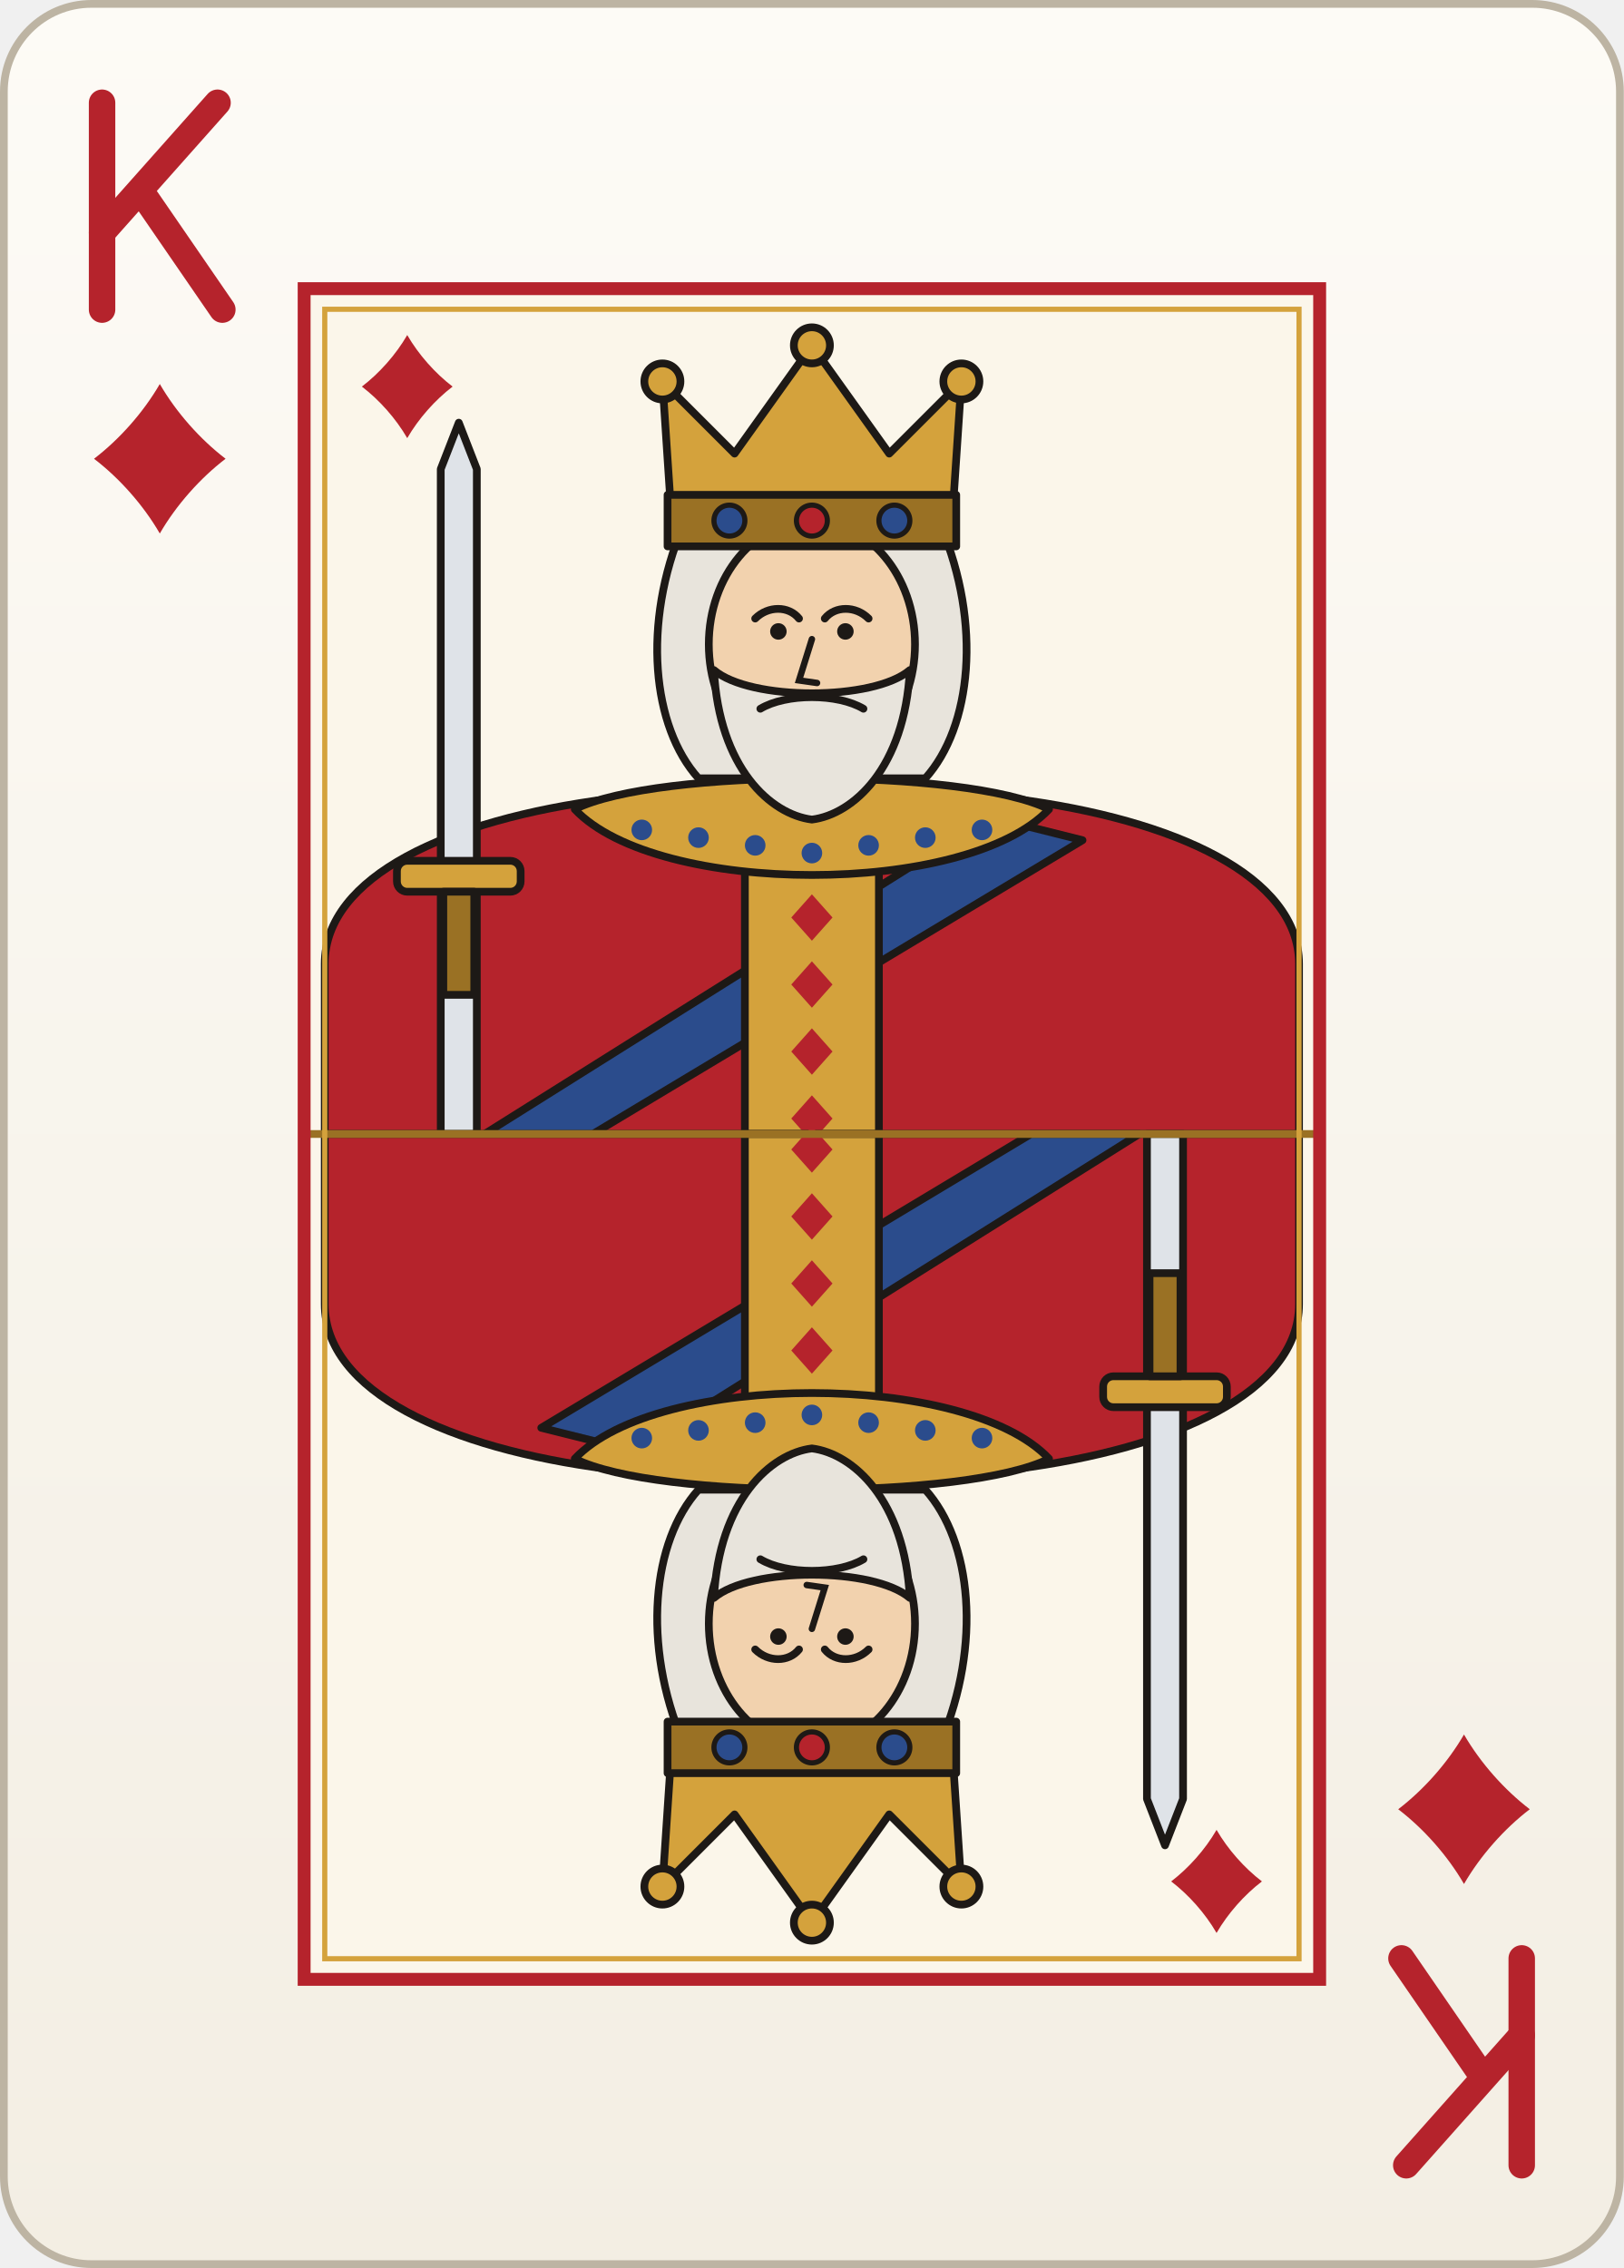
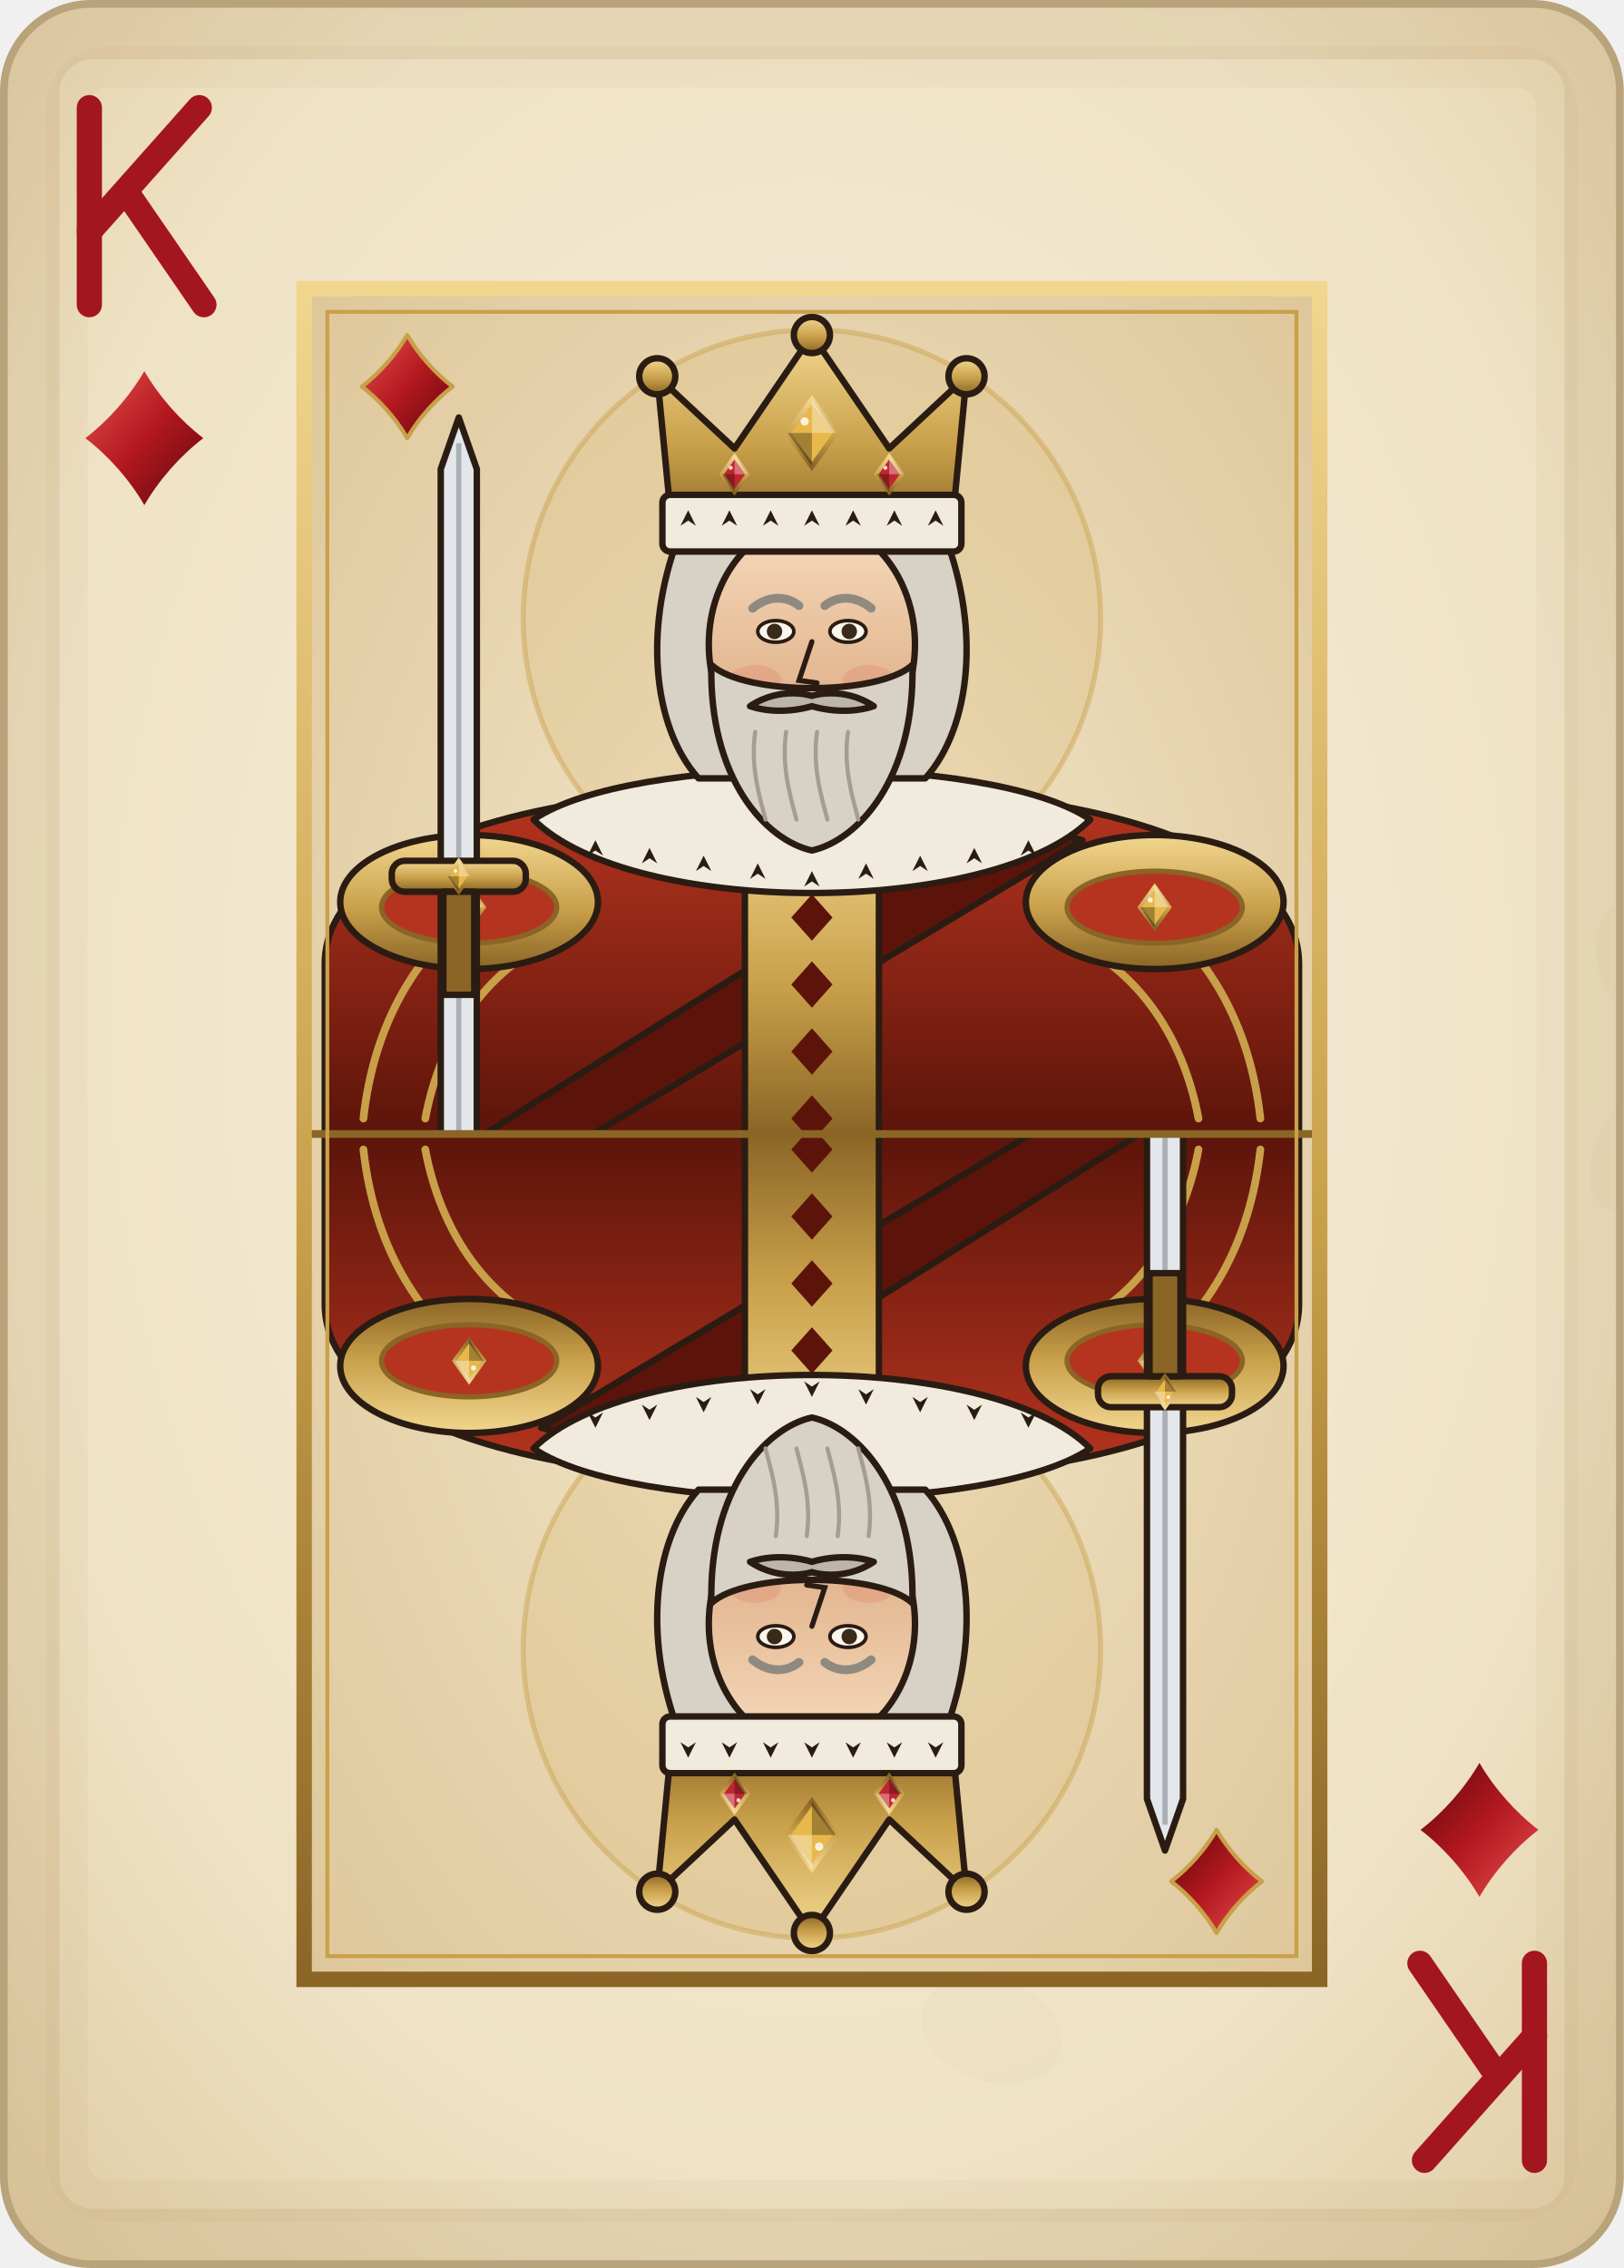
<svg xmlns="http://www.w3.org/2000/svg" version="1.2" baseProfile="tiny" viewBox="0 0 630 880" width="630" height="880">
  <defs>
-     <linearGradient id="face" x1="0" y1="0" x2="0" y2="1">
-       <stop offset="0" stop-color="#fdfbf6" />
-       <stop offset="1" stop-color="#f3eee3" />
-     </linearGradient>
+     <radialGradient id="paper" cx="0.5" cy="0.45" r="0.78">
+       <stop offset="0" stop-color="#f8f0de" />
+       <stop offset="0.65" stop-color="#efe2c5" />
+       <stop offset="1" stop-color="#dcc79c" />
+     </radialGradient>
+     <linearGradient id="pipRed" x1="0" y1="0" x2="1" y2="1">
+       <stop offset="0" stop-color="#e6524f" />
+       <stop offset="0.5" stop-color="#b3181f" />
+       <stop offset="1" stop-color="#5e070c" />
+     </linearGradient>
+     <linearGradient id="pipBlack" x1="0" y1="0" x2="1" y2="1">
+       <stop offset="0" stop-color="#4d4d58" />
+       <stop offset="0.5" stop-color="#1b1b21" />
+       <stop offset="1" stop-color="#030304" />
+     </linearGradient>
+     <linearGradient id="gold" x1="0" y1="0" x2="0" y2="1">
+       <stop offset="0" stop-color="#f1d68f" />
+       <stop offset="0.55" stop-color="#c9a04a" />
+       <stop offset="1" stop-color="#8a6526" />
+     </linearGradient>
+     <linearGradient id="skin" x1="0" y1="0" x2="0" y2="1">
+       <stop offset="0" stop-color="#f6dabb" />
+       <stop offset="1" stop-color="#d9a57c" />
+     </linearGradient>
+     <linearGradient id="robe" x1="0" y1="0" x2="0" y2="1">
+       <stop offset="0" stop-color="#b5341f" />
+       <stop offset="1" stop-color="#5c140a" />
+     </linearGradient>
+     <radialGradient id="panel" cx="0.5" cy="0.5" r="0.7">
+       <stop offset="0" stop-color="#f6ebd2" />
+       <stop offset="1" stop-color="#dec79a" />
+     </radialGradient>
  </defs>
-   <rect x="1.5" y="1.5" width="627" height="877" rx="34" ry="34" fill="url(#face)" stroke="#bdb4a3" stroke-width="3" />
-   <rect x="118" y="112" width="394" height="656" fill="#fbf6ea" />
+   <rect x="1.5" y="1.5" width="627" height="877" rx="34" ry="34" fill="url(#paper)" />
+   <ellipse cx="361" cy="593" rx="63" ry="58" transform="rotate(32 315.0 440.0)" fill="#9a7436" fill-opacity="0.023" />
+   <ellipse cx="494" cy="746" rx="28" ry="20" transform="rotate(19 315.0 440.0)" fill="#9a7436" fill-opacity="0.028" />
+   <ellipse cx="185" cy="410" rx="85" ry="50" transform="rotate(101 315.0 440.0)" fill="#9a7436" fill-opacity="0.028" />
+   <ellipse cx="474" cy="432" rx="66" ry="27" transform="rotate(33 315.0 440.0)" fill="#9a7436" fill-opacity="0.026" />
+   <ellipse cx="148" cy="460" rx="76" ry="33" transform="rotate(86 315.0 440.0)" fill="#9a7436" fill-opacity="0.022" />
+   <ellipse cx="539" cy="167" rx="28" ry="64" transform="rotate(48 315.0 440.0)" fill="#9a7436" fill-opacity="0.029" />
+   <ellipse cx="548" cy="188" rx="34" ry="29" transform="rotate(36 315.0 440.0)" fill="#9a7436" fill-opacity="0.035" />
+   <rect x="12" y="12" width="606" height="856" rx="24" fill="none" stroke="#9a7436" stroke-opacity="0.13" stroke-width="22" />
+   <rect x="26" y="26" width="578" height="828" rx="16" fill="none" stroke="#9a7436" stroke-opacity="0.05" stroke-width="16" />
+   <rect x="1.5" y="1.5" width="627" height="877" rx="34" ry="34" fill="none" stroke="#b8a37a" stroke-width="3" />
+   <rect x="118" y="112" width="394" height="656" fill="url(#panel)" />
  <g transform="translate(118 112)">
-     <path d="M8 328.0 L8 262 C8 228 56 206 118 198 L276 198 C338 206 386 228 386 262 L386 328.0 Z" fill="#b5232c" stroke="#1d1916" stroke-width="3" stroke-linejoin="round" />
-     <path d="M70 328.0 L266 205 L302 214 L112 328.0 Z" fill="#2b4c8c" stroke="#1d1916" stroke-width="3" stroke-linejoin="round" />
-     <rect x="171.0" y="200" width="52" height="128.0" fill="#d4a23c" stroke="#1d1916" stroke-width="3" stroke-linejoin="round" />
-     <path d="M197.0 209.0 L205.0 218.0 L197.0 227.0 L189.0 218.0 Z" fill="#b5232c" />
-     <path d="M197.0 235.0 L205.0 244.0 L197.0 253.0 L189.0 244.0 Z" fill="#b5232c" />
-     <path d="M197.0 261.0 L205.0 270.0 L197.0 279.0 L189.0 270.0 Z" fill="#b5232c" />
-     <path d="M197.0 287.0 L205.0 296.0 L197.0 305.0 L189.0 296.0 Z" fill="#b5232c" />
-     <path d="M197.0 313.0 L205.0 322.0 L197.0 331.0 L189.0 322.0 Z" fill="#b5232c" />
-     <path d="M105.0 202 C137.0 236 257.0 236 289.0 202 C257.0 186 137.0 186 105.0 202 Z" fill="#d4a23c" stroke="#1d1916" stroke-width="3" stroke-linejoin="round" />
-     <circle cx="131.0" cy="210" r="4" fill="#2b4c8c" />
-     <circle cx="153.0" cy="213" r="4" fill="#2b4c8c" />
-     <circle cx="175.0" cy="216" r="4" fill="#2b4c8c" />
-     <circle cx="197.0" cy="219" r="4" fill="#2b4c8c" />
-     <circle cx="219.0" cy="216" r="4" fill="#2b4c8c" />
-     <circle cx="241.0" cy="213" r="4" fill="#2b4c8c" />
-     <circle cx="263.0" cy="210" r="4" fill="#2b4c8c" />
-     <path d="M147.0 92 C131.0 130 135.0 170 153.0 190 L241.0 190 C259.0 170 263.0 130 247.0 92 Z" fill="#e8e4dc" stroke="#1d1916" stroke-width="3" stroke-linejoin="round" />
-     <ellipse cx="197.0" cy="138" rx="40" ry="48" fill="#f2d2ae" stroke="#1d1916" stroke-width="3" stroke-linejoin="round" />
-     <path d="M175.0 128 C180.0 123 188.0 123 192.0 128" fill="none" stroke="#1d1916" stroke-width="3" stroke-linecap="round" />
-     <path d="M202.0 128 C206.0 123 214.0 123 219.0 128" fill="none" stroke="#1d1916" stroke-width="3" stroke-linecap="round" />
-     <circle cx="184.0" cy="133" r="3.2" fill="#1d1916" />
-     <circle cx="210.0" cy="133" r="3.2" fill="#1d1916" />
-     <path d="M197.0 136 L192.0 152 L199.0 153" fill="none" stroke="#1d1916" stroke-width="2.5" stroke-linecap="round" />
-     <path d="M159.0 148 C161.0 186 181.0 204 197.0 206 C213.0 204 233.0 186 235.0 148 C221.0 160 173.0 160 159.0 148 Z" fill="#e8e4dc" stroke="#1d1916" stroke-width="3" stroke-linejoin="round" />
-     <path d="M177.0 163 C187.0 157 207.0 157 217.0 163" fill="none" stroke="#1d1916" stroke-width="3" stroke-linecap="round" />
-     <path d="M143.0 96 L139.0 36 L167.0 64 L197.0 22 L227.0 64 L255.0 36 L251.0 96 Z" fill="#d4a23c" stroke="#1d1916" stroke-width="3" stroke-linejoin="round" />
-     <rect x="141.0" y="80" width="112" height="20" fill="#9a7124" stroke="#1d1916" stroke-width="3" stroke-linejoin="round" />
-     <circle cx="165.0" cy="90" r="6" fill="#2b4c8c" stroke="#1d1916" stroke-width="2" />
-     <circle cx="197.0" cy="90" r="6" fill="#b5232c" stroke="#1d1916" stroke-width="2" />
-     <circle cx="229.0" cy="90" r="6" fill="#2b4c8c" stroke="#1d1916" stroke-width="2" />
-     <circle cx="139.0" cy="36" r="7" fill="#d4a23c" stroke="#1d1916" stroke-width="3" stroke-linejoin="round" />
-     <circle cx="197.0" cy="22" r="7" fill="#d4a23c" stroke="#1d1916" stroke-width="3" stroke-linejoin="round" />
-     <circle cx="255.0" cy="36" r="7" fill="#d4a23c" stroke="#1d1916" stroke-width="3" stroke-linejoin="round" />
-     <path d="M53 328.0 L53 70 L60 52 L67 70 L67 328.0 Z" fill="#dfe3e8" stroke="#1d1916" stroke-width="3" stroke-linejoin="round" />
-     <rect x="36" y="222" width="48" height="12" rx="4" fill="#d4a23c" stroke="#1d1916" stroke-width="3" stroke-linejoin="round" />
-     <rect x="54" y="234" width="12" height="40" fill="#9a7124" stroke="#1d1916" stroke-width="3" stroke-linejoin="round" />
-     <path transform=" translate(20.00 18.00) scale(0.4)" d="M50 0 C61 19 77 37 94 50 C77 63 61 81 50 100 C39 81 23 63 6 50 C23 37 39 19 50 0 Z" fill="#b5232c" />
+     <circle cx="197.0" cy="128" r="112" fill="#c9a04a" fill-opacity="0.16" />
+     <circle cx="197.0" cy="128" r="112" fill="none" stroke="#c9a04a" stroke-opacity="0.45" stroke-width="2" />
+     <path d="M8 328.0 L8 262 C8 228 56 206 118 198 L276 198 C338 206 386 228 386 262 L386 328.0 Z" fill="url(#robe)" stroke="#2a1c12" stroke-width="2.5" stroke-linejoin="round" />
+     <path d="M47 322.0 C53 290 71 262 103 250 M23 322.0 C27 286 43 256 73 236" fill="none" stroke="#c9a04a" stroke-width="3" stroke-linecap="round" />
+     <path d="M347 322.0 C341 290 323 262 291 250 M371 322.0 C367 286 351 256 321 236" fill="none" stroke="#c9a04a" stroke-width="3" stroke-linecap="round" />
+     <path d="M70 328.0 L266 205 L302 214 L112 328.0 Z" fill="#5c140a" stroke="#2a1c12" stroke-width="2.5" stroke-linejoin="round" />
+     <ellipse cx="64" cy="238" rx="50" ry="26" fill="url(#gold)" stroke="#2a1c12" stroke-width="2.5" stroke-linejoin="round" />
+     <ellipse cx="64" cy="240" rx="34" ry="14" fill="#b5341f" stroke="#8a6526" stroke-width="2" />
+     <path d="M64 232 L69.76 240 L64 248 L58.24 240 Z" fill="#e8b84a" stroke="url(#gold)" stroke-width="1.5" />
+     <path d="M64 232 L69.76 240 L64 240 Z" fill="#ffffff" fill-opacity="0.35" />
+     <path d="M64 248 L58.24 240 L64 240 Z" fill="#000000" fill-opacity="0.3" />
+     <circle cx="62.3" cy="237.2" r="1.0" fill="#ffffff" fill-opacity="0.8" />
+     <ellipse cx="330" cy="238" rx="50" ry="26" fill="url(#gold)" stroke="#2a1c12" stroke-width="2.5" stroke-linejoin="round" />
+     <ellipse cx="330" cy="240" rx="34" ry="14" fill="#b5341f" stroke="#8a6526" stroke-width="2" />
+     <path d="M330 232 L335.76 240 L330 248 L324.24 240 Z" fill="#e8b84a" stroke="url(#gold)" stroke-width="1.5" />
+     <path d="M330 232 L335.76 240 L330 240 Z" fill="#ffffff" fill-opacity="0.35" />
+     <path d="M330 248 L324.24 240 L330 240 Z" fill="#000000" fill-opacity="0.3" />
+     <circle cx="328.3" cy="237.2" r="1.0" fill="#ffffff" fill-opacity="0.8" />
+     <rect x="171.0" y="200" width="52" height="128.0" fill="url(#gold)" stroke="#2a1c12" stroke-width="2.5" stroke-linejoin="round" />
+     <path d="M197.0 209.0 L205.0 218.0 L197.0 227.0 L189.0 218.0 Z" fill="#5c140a" />
+     <path d="M197.0 235.0 L205.0 244.0 L197.0 253.0 L189.0 244.0 Z" fill="#5c140a" />
+     <path d="M197.0 261.0 L205.0 270.0 L197.0 279.0 L189.0 270.0 Z" fill="#5c140a" />
+     <path d="M197.0 287.0 L205.0 296.0 L197.0 305.0 L189.0 296.0 Z" fill="#5c140a" />
+     <path d="M197.0 313.0 L205.0 322.0 L197.0 331.0 L189.0 322.0 Z" fill="#5c140a" />
+     <path d="M89.0 206 C127.0 244 267.0 244 305.0 206 C267.0 180 127.0 180 89.0 206 Z" fill="#f1ebdd" stroke="#2a1c12" stroke-width="2.5" stroke-linejoin="round" />
+     <path d="M113.0 214 l-3 6 l3 -2 l3 2 Z" fill="#2a1c12" />
+     <path d="M134.0 217 l-3 6 l3 -2 l3 2 Z" fill="#2a1c12" />
+     <path d="M155.0 220 l-3 6 l3 -2 l3 2 Z" fill="#2a1c12" />
+     <path d="M176.0 223 l-3 6 l3 -2 l3 2 Z" fill="#2a1c12" />
+     <path d="M197.0 226 l-3 6 l3 -2 l3 2 Z" fill="#2a1c12" />
+     <path d="M218.0 223 l-3 6 l3 -2 l3 2 Z" fill="#2a1c12" />
+     <path d="M239.0 220 l-3 6 l3 -2 l3 2 Z" fill="#2a1c12" />
+     <path d="M260.0 217 l-3 6 l3 -2 l3 2 Z" fill="#2a1c12" />
+     <path d="M281.0 214 l-3 6 l3 -2 l3 2 Z" fill="#2a1c12" />
+     <rect x="181.0" y="170" width="32" height="26" fill="url(#skin)" stroke="#2a1c12" stroke-width="2.5" stroke-linejoin="round" />
+     <path d="M147.0 92 C131.0 130 135.0 170 153.0 190 L241.0 190 C259.0 170 263.0 130 247.0 92 Z" fill="#d8d2c6" stroke="#2a1c12" stroke-width="2.5" stroke-linejoin="round" />
+     <ellipse cx="197.0" cy="138" rx="40" ry="48" fill="url(#skin)" stroke="#2a1c12" stroke-width="2.5" stroke-linejoin="round" />
+     <ellipse cx="175.0" cy="152" rx="10" ry="6" fill="#e0866f" fill-opacity="0.35" />
+     <ellipse cx="183.0" cy="133" rx="7" ry="4.2" fill="#fbf7ef" stroke="#2a1c12" stroke-width="1.4" />
+     <circle cx="182.5" cy="133" r="3" fill="#3a2a1a" />
+     <path d="M174.0 124 C180.0 119 187.0 119 192.0 123" fill="none" stroke="#8f8a80" stroke-width="3.4" stroke-linecap="round" />
+     <ellipse cx="219.0" cy="152" rx="10" ry="6" fill="#e0866f" fill-opacity="0.35" />
+     <ellipse cx="211.0" cy="133" rx="7" ry="4.2" fill="#fbf7ef" stroke="#2a1c12" stroke-width="1.4" />
+     <circle cx="211.5" cy="133" r="3" fill="#3a2a1a" />
+     <path d="M220.0 124 C214.0 119 207.0 119 202.0 123" fill="none" stroke="#8f8a80" stroke-width="3.4" stroke-linecap="round" />
+     <path d="M197.0 137 L192.0 152 L199.0 153" fill="none" stroke="#2a1c12" stroke-linecap="round" stroke-width="2" />
+     <path d="M158.0 146 C157.0 190 179.0 214 197.0 218 C215.0 214 237.0 190 236.0 146 C223.0 158 171.0 158 158.0 146 Z" fill="#d8d2c6" stroke="#2a1c12" stroke-width="2.5" stroke-linejoin="round" />
+     <path d="M175.0 172 C173.0 186 177.0 198 179.0 206" fill="none" stroke="#a49d90" stroke-width="1.6" stroke-linecap="round" />
+     <path d="M187.0 172 C185.0 186 189.0 198 191.0 206" fill="none" stroke="#a49d90" stroke-width="1.6" stroke-linecap="round" />
+     <path d="M199.0 172 C197.0 186 201.0 198 203.0 206" fill="none" stroke="#a49d90" stroke-width="1.6" stroke-linecap="round" />
+     <path d="M211.0 172 C209.0 186 213.0 198 215.0 206" fill="none" stroke="#a49d90" stroke-width="1.6" stroke-linecap="round" />
+     <path d="M173.0 162 C185.0 154 197.0 158 197.0 158 C197.0 158 209.0 154 221.0 162 C209.0 166 197.0 162 197.0 162 C197.0 162 185.0 166 173.0 162 Z" fill="#bdb6a8" stroke="#2a1c12" stroke-width="2.5" stroke-linejoin="round" />
+     <path d="M143.0 96 L137.0 34 L167.0 62 L197.0 18 L227.0 62 L257.0 34 L251.0 96 Z" fill="url(#gold)" stroke="#2a1c12" stroke-width="2.5" stroke-linejoin="round" />
+     <rect x="139.0" y="80" width="116" height="22" rx="3" fill="#f1ebdd" stroke="#2a1c12" stroke-width="2.5" stroke-linejoin="round" />
+     <path d="M149.0 86 l-3 6 l3 -2 l3 2 Z" fill="#2a1c12" />
+     <path d="M165.0 86 l-3 6 l3 -2 l3 2 Z" fill="#2a1c12" />
+     <path d="M181.0 86 l-3 6 l3 -2 l3 2 Z" fill="#2a1c12" />
+     <path d="M197.0 86 l-3 6 l3 -2 l3 2 Z" fill="#2a1c12" />
+     <path d="M213.0 86 l-3 6 l3 -2 l3 2 Z" fill="#2a1c12" />
+     <path d="M229.0 86 l-3 6 l3 -2 l3 2 Z" fill="#2a1c12" />
+     <path d="M245.0 86 l-3 6 l3 -2 l3 2 Z" fill="#2a1c12" />
+     <circle cx="137.0" cy="34" r="7" fill="url(#gold)" stroke="#2a1c12" stroke-width="2.5" stroke-linejoin="round" />
+     <circle cx="197.0" cy="18" r="7" fill="url(#gold)" stroke="#2a1c12" stroke-width="2.5" stroke-linejoin="round" />
+     <circle cx="257.0" cy="34" r="7" fill="url(#gold)" stroke="#2a1c12" stroke-width="2.5" stroke-linejoin="round" />
+     <path d="M197.0 43 L206.36 56 L197.0 69 L187.64 56 Z" fill="#e8b84a" stroke="url(#gold)" stroke-width="2.1" />
+     <path d="M197.0 43 L206.36 56 L197.0 56 Z" fill="#ffffff" fill-opacity="0.35" />
+     <path d="M197.0 69 L187.64 56 L197.0 56 Z" fill="#000000" fill-opacity="0.3" />
+     <circle cx="194.2" cy="51.5" r="1.6" fill="#ffffff" fill-opacity="0.8" />
+     <path d="M167.0 65 L172.04 72 L167.0 79 L161.96 72 Z" fill="#c0262e" stroke="url(#gold)" stroke-width="1.5" />
+     <path d="M167.0 65 L172.04 72 L167.0 72 Z" fill="#ffffff" fill-opacity="0.35" />
+     <path d="M167.0 79 L161.96 72 L167.0 72 Z" fill="#000000" fill-opacity="0.3" />
+     <circle cx="165.5" cy="69.5" r="0.8" fill="#ffffff" fill-opacity="0.8" />
+     <path d="M227.0 65 L232.04 72 L227.0 79 L221.96 72 Z" fill="#c0262e" stroke="url(#gold)" stroke-width="1.5" />
+     <path d="M227.0 65 L232.04 72 L227.0 72 Z" fill="#ffffff" fill-opacity="0.35" />
+     <path d="M227.0 79 L221.96 72 L227.0 72 Z" fill="#000000" fill-opacity="0.3" />
+     <circle cx="225.5" cy="69.5" r="0.8" fill="#ffffff" fill-opacity="0.8" />
+     <path d="M53 328.0 L53 70 L60 50 L67 70 L67 328.0 Z" fill="#e3e6ea" stroke="#2a1c12" stroke-width="2.5" stroke-linejoin="round" />
+     <path d="M60 60 L60 328.0" stroke="#a9afb7" stroke-width="2" />
+     <rect x="34" y="222" width="52" height="12" rx="5" fill="url(#gold)" stroke="#2a1c12" stroke-width="2.5" stroke-linejoin="round" />
+     <rect x="54" y="234" width="12" height="40" fill="#8a6526" stroke="#2a1c12" stroke-width="2.5" stroke-linejoin="round" />
+     <path d="M60 222 L64.32 228 L60 234 L55.68 228 Z" fill="#e8b84a" stroke="url(#gold)" stroke-width="1.5" />
+     <path d="M60 222 L64.32 228 L60 228 Z" fill="#ffffff" fill-opacity="0.35" />
+     <path d="M60 234 L55.68 228 L60 228 Z" fill="#000000" fill-opacity="0.3" />
+     <circle cx="58.7" cy="225.9" r="0.7" fill="#ffffff" fill-opacity="0.8" />
+     <path transform="translate(20.00 18.00) scale(0.4)" d="M50 0 C61 19 77 37 94 50 C77 63 61 81 50 100 C39 81 23 63 6 50 C23 37 39 19 50 0 Z" fill="url(#pipRed)" stroke="#c9a04a" stroke-width="4.00" stroke-linejoin="round" />
  </g>
  <g transform="rotate(180 315.0 440.0) translate(118 112)">
-     <path d="M8 328.0 L8 262 C8 228 56 206 118 198 L276 198 C338 206 386 228 386 262 L386 328.0 Z" fill="#b5232c" stroke="#1d1916" stroke-width="3" stroke-linejoin="round" />
-     <path d="M70 328.0 L266 205 L302 214 L112 328.0 Z" fill="#2b4c8c" stroke="#1d1916" stroke-width="3" stroke-linejoin="round" />
-     <rect x="171.0" y="200" width="52" height="128.0" fill="#d4a23c" stroke="#1d1916" stroke-width="3" stroke-linejoin="round" />
-     <path d="M197.0 209.0 L205.0 218.0 L197.0 227.0 L189.0 218.0 Z" fill="#b5232c" />
-     <path d="M197.0 235.0 L205.0 244.0 L197.0 253.0 L189.0 244.0 Z" fill="#b5232c" />
-     <path d="M197.0 261.0 L205.0 270.0 L197.0 279.0 L189.0 270.0 Z" fill="#b5232c" />
-     <path d="M197.0 287.0 L205.0 296.0 L197.0 305.0 L189.0 296.0 Z" fill="#b5232c" />
-     <path d="M197.0 313.0 L205.0 322.0 L197.0 331.0 L189.0 322.0 Z" fill="#b5232c" />
-     <path d="M105.0 202 C137.0 236 257.0 236 289.0 202 C257.0 186 137.0 186 105.0 202 Z" fill="#d4a23c" stroke="#1d1916" stroke-width="3" stroke-linejoin="round" />
-     <circle cx="131.0" cy="210" r="4" fill="#2b4c8c" />
-     <circle cx="153.0" cy="213" r="4" fill="#2b4c8c" />
-     <circle cx="175.0" cy="216" r="4" fill="#2b4c8c" />
-     <circle cx="197.0" cy="219" r="4" fill="#2b4c8c" />
-     <circle cx="219.0" cy="216" r="4" fill="#2b4c8c" />
-     <circle cx="241.0" cy="213" r="4" fill="#2b4c8c" />
-     <circle cx="263.0" cy="210" r="4" fill="#2b4c8c" />
-     <path d="M147.0 92 C131.0 130 135.0 170 153.0 190 L241.0 190 C259.0 170 263.0 130 247.0 92 Z" fill="#e8e4dc" stroke="#1d1916" stroke-width="3" stroke-linejoin="round" />
-     <ellipse cx="197.0" cy="138" rx="40" ry="48" fill="#f2d2ae" stroke="#1d1916" stroke-width="3" stroke-linejoin="round" />
-     <path d="M175.0 128 C180.0 123 188.0 123 192.0 128" fill="none" stroke="#1d1916" stroke-width="3" stroke-linecap="round" />
-     <path d="M202.0 128 C206.0 123 214.0 123 219.0 128" fill="none" stroke="#1d1916" stroke-width="3" stroke-linecap="round" />
-     <circle cx="184.0" cy="133" r="3.2" fill="#1d1916" />
-     <circle cx="210.0" cy="133" r="3.2" fill="#1d1916" />
-     <path d="M197.0 136 L192.0 152 L199.0 153" fill="none" stroke="#1d1916" stroke-width="2.5" stroke-linecap="round" />
-     <path d="M159.0 148 C161.0 186 181.0 204 197.0 206 C213.0 204 233.0 186 235.0 148 C221.0 160 173.0 160 159.0 148 Z" fill="#e8e4dc" stroke="#1d1916" stroke-width="3" stroke-linejoin="round" />
-     <path d="M177.0 163 C187.0 157 207.0 157 217.0 163" fill="none" stroke="#1d1916" stroke-width="3" stroke-linecap="round" />
-     <path d="M143.0 96 L139.0 36 L167.0 64 L197.0 22 L227.0 64 L255.0 36 L251.0 96 Z" fill="#d4a23c" stroke="#1d1916" stroke-width="3" stroke-linejoin="round" />
-     <rect x="141.0" y="80" width="112" height="20" fill="#9a7124" stroke="#1d1916" stroke-width="3" stroke-linejoin="round" />
-     <circle cx="165.0" cy="90" r="6" fill="#2b4c8c" stroke="#1d1916" stroke-width="2" />
-     <circle cx="197.0" cy="90" r="6" fill="#b5232c" stroke="#1d1916" stroke-width="2" />
-     <circle cx="229.0" cy="90" r="6" fill="#2b4c8c" stroke="#1d1916" stroke-width="2" />
-     <circle cx="139.0" cy="36" r="7" fill="#d4a23c" stroke="#1d1916" stroke-width="3" stroke-linejoin="round" />
-     <circle cx="197.0" cy="22" r="7" fill="#d4a23c" stroke="#1d1916" stroke-width="3" stroke-linejoin="round" />
-     <circle cx="255.0" cy="36" r="7" fill="#d4a23c" stroke="#1d1916" stroke-width="3" stroke-linejoin="round" />
-     <path d="M53 328.0 L53 70 L60 52 L67 70 L67 328.0 Z" fill="#dfe3e8" stroke="#1d1916" stroke-width="3" stroke-linejoin="round" />
-     <rect x="36" y="222" width="48" height="12" rx="4" fill="#d4a23c" stroke="#1d1916" stroke-width="3" stroke-linejoin="round" />
-     <rect x="54" y="234" width="12" height="40" fill="#9a7124" stroke="#1d1916" stroke-width="3" stroke-linejoin="round" />
-     <path transform=" translate(20.00 18.00) scale(0.4)" d="M50 0 C61 19 77 37 94 50 C77 63 61 81 50 100 C39 81 23 63 6 50 C23 37 39 19 50 0 Z" fill="#b5232c" />
-   </g>
-   <path d="M118 440.0 L512 440.0" stroke="#9a7124" stroke-width="3" />
-   <rect x="118" y="112" width="394" height="656" fill="none" stroke="#b5232c" stroke-width="5" />
-   <rect x="126" y="120" width="378" height="640" fill="none" stroke="#d4a23c" stroke-width="2" />
-   <g transform="translate(34.00 38.00) scale(0.9333 0.9333)" fill="none" stroke="#b5232c" stroke-width="11.0" stroke-linecap="round" stroke-linejoin="round">
+     <circle cx="197.0" cy="128" r="112" fill="#c9a04a" fill-opacity="0.16" />
+     <circle cx="197.0" cy="128" r="112" fill="none" stroke="#c9a04a" stroke-opacity="0.45" stroke-width="2" />
+     <path d="M8 328.0 L8 262 C8 228 56 206 118 198 L276 198 C338 206 386 228 386 262 L386 328.0 Z" fill="url(#robe)" stroke="#2a1c12" stroke-width="2.5" stroke-linejoin="round" />
+     <path d="M47 322.0 C53 290 71 262 103 250 M23 322.0 C27 286 43 256 73 236" fill="none" stroke="#c9a04a" stroke-width="3" stroke-linecap="round" />
+     <path d="M347 322.0 C341 290 323 262 291 250 M371 322.0 C367 286 351 256 321 236" fill="none" stroke="#c9a04a" stroke-width="3" stroke-linecap="round" />
+     <path d="M70 328.0 L266 205 L302 214 L112 328.0 Z" fill="#5c140a" stroke="#2a1c12" stroke-width="2.5" stroke-linejoin="round" />
+     <ellipse cx="64" cy="238" rx="50" ry="26" fill="url(#gold)" stroke="#2a1c12" stroke-width="2.5" stroke-linejoin="round" />
+     <ellipse cx="64" cy="240" rx="34" ry="14" fill="#b5341f" stroke="#8a6526" stroke-width="2" />
+     <path d="M64 232 L69.76 240 L64 248 L58.24 240 Z" fill="#e8b84a" stroke="url(#gold)" stroke-width="1.5" />
+     <path d="M64 232 L69.76 240 L64 240 Z" fill="#ffffff" fill-opacity="0.35" />
+     <path d="M64 248 L58.24 240 L64 240 Z" fill="#000000" fill-opacity="0.3" />
+     <circle cx="62.3" cy="237.2" r="1.0" fill="#ffffff" fill-opacity="0.8" />
+     <ellipse cx="330" cy="238" rx="50" ry="26" fill="url(#gold)" stroke="#2a1c12" stroke-width="2.5" stroke-linejoin="round" />
+     <ellipse cx="330" cy="240" rx="34" ry="14" fill="#b5341f" stroke="#8a6526" stroke-width="2" />
+     <path d="M330 232 L335.76 240 L330 248 L324.24 240 Z" fill="#e8b84a" stroke="url(#gold)" stroke-width="1.5" />
+     <path d="M330 232 L335.76 240 L330 240 Z" fill="#ffffff" fill-opacity="0.35" />
+     <path d="M330 248 L324.24 240 L330 240 Z" fill="#000000" fill-opacity="0.3" />
+     <circle cx="328.3" cy="237.2" r="1.0" fill="#ffffff" fill-opacity="0.8" />
+     <rect x="171.0" y="200" width="52" height="128.0" fill="url(#gold)" stroke="#2a1c12" stroke-width="2.5" stroke-linejoin="round" />
+     <path d="M197.0 209.0 L205.0 218.0 L197.0 227.0 L189.0 218.0 Z" fill="#5c140a" />
+     <path d="M197.0 235.0 L205.0 244.0 L197.0 253.0 L189.0 244.0 Z" fill="#5c140a" />
+     <path d="M197.0 261.0 L205.0 270.0 L197.0 279.0 L189.0 270.0 Z" fill="#5c140a" />
+     <path d="M197.0 287.0 L205.0 296.0 L197.0 305.0 L189.0 296.0 Z" fill="#5c140a" />
+     <path d="M197.0 313.0 L205.0 322.0 L197.0 331.0 L189.0 322.0 Z" fill="#5c140a" />
+     <path d="M89.0 206 C127.0 244 267.0 244 305.0 206 C267.0 180 127.0 180 89.0 206 Z" fill="#f1ebdd" stroke="#2a1c12" stroke-width="2.5" stroke-linejoin="round" />
+     <path d="M113.0 214 l-3 6 l3 -2 l3 2 Z" fill="#2a1c12" />
+     <path d="M134.0 217 l-3 6 l3 -2 l3 2 Z" fill="#2a1c12" />
+     <path d="M155.0 220 l-3 6 l3 -2 l3 2 Z" fill="#2a1c12" />
+     <path d="M176.0 223 l-3 6 l3 -2 l3 2 Z" fill="#2a1c12" />
+     <path d="M197.0 226 l-3 6 l3 -2 l3 2 Z" fill="#2a1c12" />
+     <path d="M218.0 223 l-3 6 l3 -2 l3 2 Z" fill="#2a1c12" />
+     <path d="M239.0 220 l-3 6 l3 -2 l3 2 Z" fill="#2a1c12" />
+     <path d="M260.0 217 l-3 6 l3 -2 l3 2 Z" fill="#2a1c12" />
+     <path d="M281.0 214 l-3 6 l3 -2 l3 2 Z" fill="#2a1c12" />
+     <rect x="181.0" y="170" width="32" height="26" fill="url(#skin)" stroke="#2a1c12" stroke-width="2.5" stroke-linejoin="round" />
+     <path d="M147.0 92 C131.0 130 135.0 170 153.0 190 L241.0 190 C259.0 170 263.0 130 247.0 92 Z" fill="#d8d2c6" stroke="#2a1c12" stroke-width="2.5" stroke-linejoin="round" />
+     <ellipse cx="197.0" cy="138" rx="40" ry="48" fill="url(#skin)" stroke="#2a1c12" stroke-width="2.5" stroke-linejoin="round" />
+     <ellipse cx="175.0" cy="152" rx="10" ry="6" fill="#e0866f" fill-opacity="0.35" />
+     <ellipse cx="183.0" cy="133" rx="7" ry="4.2" fill="#fbf7ef" stroke="#2a1c12" stroke-width="1.4" />
+     <circle cx="182.5" cy="133" r="3" fill="#3a2a1a" />
+     <path d="M174.0 124 C180.0 119 187.0 119 192.0 123" fill="none" stroke="#8f8a80" stroke-width="3.4" stroke-linecap="round" />
+     <ellipse cx="219.0" cy="152" rx="10" ry="6" fill="#e0866f" fill-opacity="0.35" />
+     <ellipse cx="211.0" cy="133" rx="7" ry="4.2" fill="#fbf7ef" stroke="#2a1c12" stroke-width="1.4" />
+     <circle cx="211.5" cy="133" r="3" fill="#3a2a1a" />
+     <path d="M220.0 124 C214.0 119 207.0 119 202.0 123" fill="none" stroke="#8f8a80" stroke-width="3.4" stroke-linecap="round" />
+     <path d="M197.0 137 L192.0 152 L199.0 153" fill="none" stroke="#2a1c12" stroke-linecap="round" stroke-width="2" />
+     <path d="M158.0 146 C157.0 190 179.0 214 197.0 218 C215.0 214 237.0 190 236.0 146 C223.0 158 171.0 158 158.0 146 Z" fill="#d8d2c6" stroke="#2a1c12" stroke-width="2.5" stroke-linejoin="round" />
+     <path d="M175.0 172 C173.0 186 177.0 198 179.0 206" fill="none" stroke="#a49d90" stroke-width="1.6" stroke-linecap="round" />
+     <path d="M187.0 172 C185.0 186 189.0 198 191.0 206" fill="none" stroke="#a49d90" stroke-width="1.6" stroke-linecap="round" />
+     <path d="M199.0 172 C197.0 186 201.0 198 203.0 206" fill="none" stroke="#a49d90" stroke-width="1.6" stroke-linecap="round" />
+     <path d="M211.0 172 C209.0 186 213.0 198 215.0 206" fill="none" stroke="#a49d90" stroke-width="1.6" stroke-linecap="round" />
+     <path d="M173.0 162 C185.0 154 197.0 158 197.0 158 C197.0 158 209.0 154 221.0 162 C209.0 166 197.0 162 197.0 162 C197.0 162 185.0 166 173.0 162 Z" fill="#bdb6a8" stroke="#2a1c12" stroke-width="2.5" stroke-linejoin="round" />
+     <path d="M143.0 96 L137.0 34 L167.0 62 L197.0 18 L227.0 62 L257.0 34 L251.0 96 Z" fill="url(#gold)" stroke="#2a1c12" stroke-width="2.5" stroke-linejoin="round" />
+     <rect x="139.0" y="80" width="116" height="22" rx="3" fill="#f1ebdd" stroke="#2a1c12" stroke-width="2.5" stroke-linejoin="round" />
+     <path d="M149.0 86 l-3 6 l3 -2 l3 2 Z" fill="#2a1c12" />
+     <path d="M165.0 86 l-3 6 l3 -2 l3 2 Z" fill="#2a1c12" />
+     <path d="M181.0 86 l-3 6 l3 -2 l3 2 Z" fill="#2a1c12" />
+     <path d="M197.0 86 l-3 6 l3 -2 l3 2 Z" fill="#2a1c12" />
+     <path d="M213.0 86 l-3 6 l3 -2 l3 2 Z" fill="#2a1c12" />
+     <path d="M229.0 86 l-3 6 l3 -2 l3 2 Z" fill="#2a1c12" />
+     <path d="M245.0 86 l-3 6 l3 -2 l3 2 Z" fill="#2a1c12" />
+     <circle cx="137.0" cy="34" r="7" fill="url(#gold)" stroke="#2a1c12" stroke-width="2.5" stroke-linejoin="round" />
+     <circle cx="197.0" cy="18" r="7" fill="url(#gold)" stroke="#2a1c12" stroke-width="2.5" stroke-linejoin="round" />
+     <circle cx="257.0" cy="34" r="7" fill="url(#gold)" stroke="#2a1c12" stroke-width="2.5" stroke-linejoin="round" />
+     <path d="M197.0 43 L206.36 56 L197.0 69 L187.64 56 Z" fill="#e8b84a" stroke="url(#gold)" stroke-width="2.1" />
+     <path d="M197.0 43 L206.36 56 L197.0 56 Z" fill="#ffffff" fill-opacity="0.35" />
+     <path d="M197.0 69 L187.64 56 L197.0 56 Z" fill="#000000" fill-opacity="0.3" />
+     <circle cx="194.2" cy="51.5" r="1.6" fill="#ffffff" fill-opacity="0.8" />
+     <path d="M167.0 65 L172.04 72 L167.0 79 L161.96 72 Z" fill="#c0262e" stroke="url(#gold)" stroke-width="1.5" />
+     <path d="M167.0 65 L172.04 72 L167.0 72 Z" fill="#ffffff" fill-opacity="0.35" />
+     <path d="M167.0 79 L161.96 72 L167.0 72 Z" fill="#000000" fill-opacity="0.3" />
+     <circle cx="165.5" cy="69.5" r="0.8" fill="#ffffff" fill-opacity="0.8" />
+     <path d="M227.0 65 L232.04 72 L227.0 79 L221.96 72 Z" fill="#c0262e" stroke="url(#gold)" stroke-width="1.5" />
+     <path d="M227.0 65 L232.04 72 L227.0 72 Z" fill="#ffffff" fill-opacity="0.35" />
+     <path d="M227.0 79 L221.96 72 L227.0 72 Z" fill="#000000" fill-opacity="0.3" />
+     <circle cx="225.5" cy="69.5" r="0.8" fill="#ffffff" fill-opacity="0.8" />
+     <path d="M53 328.0 L53 70 L60 50 L67 70 L67 328.0 Z" fill="#e3e6ea" stroke="#2a1c12" stroke-width="2.5" stroke-linejoin="round" />
+     <path d="M60 60 L60 328.0" stroke="#a9afb7" stroke-width="2" />
+     <rect x="34" y="222" width="52" height="12" rx="5" fill="url(#gold)" stroke="#2a1c12" stroke-width="2.5" stroke-linejoin="round" />
+     <rect x="54" y="234" width="12" height="40" fill="#8a6526" stroke="#2a1c12" stroke-width="2.5" stroke-linejoin="round" />
+     <path d="M60 222 L64.32 228 L60 234 L55.68 228 Z" fill="#e8b84a" stroke="url(#gold)" stroke-width="1.5" />
+     <path d="M60 222 L64.32 228 L60 228 Z" fill="#ffffff" fill-opacity="0.35" />
+     <path d="M60 234 L55.68 228 L60 228 Z" fill="#000000" fill-opacity="0.3" />
+     <circle cx="58.7" cy="225.9" r="0.7" fill="#ffffff" fill-opacity="0.8" />
+     <path transform="translate(20.00 18.00) scale(0.4)" d="M50 0 C61 19 77 37 94 50 C77 63 61 81 50 100 C39 81 23 63 6 50 C23 37 39 19 50 0 Z" fill="url(#pipRed)" stroke="#c9a04a" stroke-width="4.00" stroke-linejoin="round" />
+   </g>
+   <path d="M118 440.0 L512 440.0" stroke="#8a6526" stroke-width="3" />
+   <rect x="118" y="112" width="394" height="656" fill="none" stroke="url(#gold)" stroke-width="6" />
+   <rect x="127" y="121" width="376" height="638" fill="none" stroke="#c9a04a" stroke-width="1.5" />
+   <g transform="translate(29.33 40.00) scale(0.8889 0.8889)" fill="none" stroke="#a3161f" stroke-width="11.0" stroke-linecap="round" stroke-linejoin="round">
    <g transform="translate(0.0 0)">
      <path d="M6 2 L6 88" />
      <path d="M54 2 L6 56" />
      <path d="M23 40 L56 88" />
    </g>
  </g>
-   <path transform=" translate(33.00 149.00) scale(0.58)" d="M50 0 C61 19 77 37 94 50 C77 63 61 81 50 100 C39 81 23 63 6 50 C23 37 39 19 50 0 Z" fill="#b5232c" />
+   <path transform="translate(30.00 144.00) scale(0.52)" d="M50 0 C61 19 77 37 94 50 C77 63 61 81 50 100 C39 81 23 63 6 50 C23 37 39 19 50 0 Z" fill="url(#pipRed)" />
  <g transform="rotate(180 315.0 440.0)">
-     <g transform="translate(34.00 38.00) scale(0.9333 0.9333)" fill="none" stroke="#b5232c" stroke-width="11.0" stroke-linecap="round" stroke-linejoin="round">
+     <g transform="translate(29.33 40.00) scale(0.8889 0.8889)" fill="none" stroke="#a3161f" stroke-width="11.0" stroke-linecap="round" stroke-linejoin="round">
      <g transform="translate(0.0 0)">
        <path d="M6 2 L6 88" />
        <path d="M54 2 L6 56" />
        <path d="M23 40 L56 88" />
      </g>
    </g>
-     <path transform=" translate(33.00 149.00) scale(0.58)" d="M50 0 C61 19 77 37 94 50 C77 63 61 81 50 100 C39 81 23 63 6 50 C23 37 39 19 50 0 Z" fill="#b5232c" />
+     <path transform="translate(30.00 144.00) scale(0.52)" d="M50 0 C61 19 77 37 94 50 C77 63 61 81 50 100 C39 81 23 63 6 50 C23 37 39 19 50 0 Z" fill="url(#pipRed)" />
  </g>
</svg>
